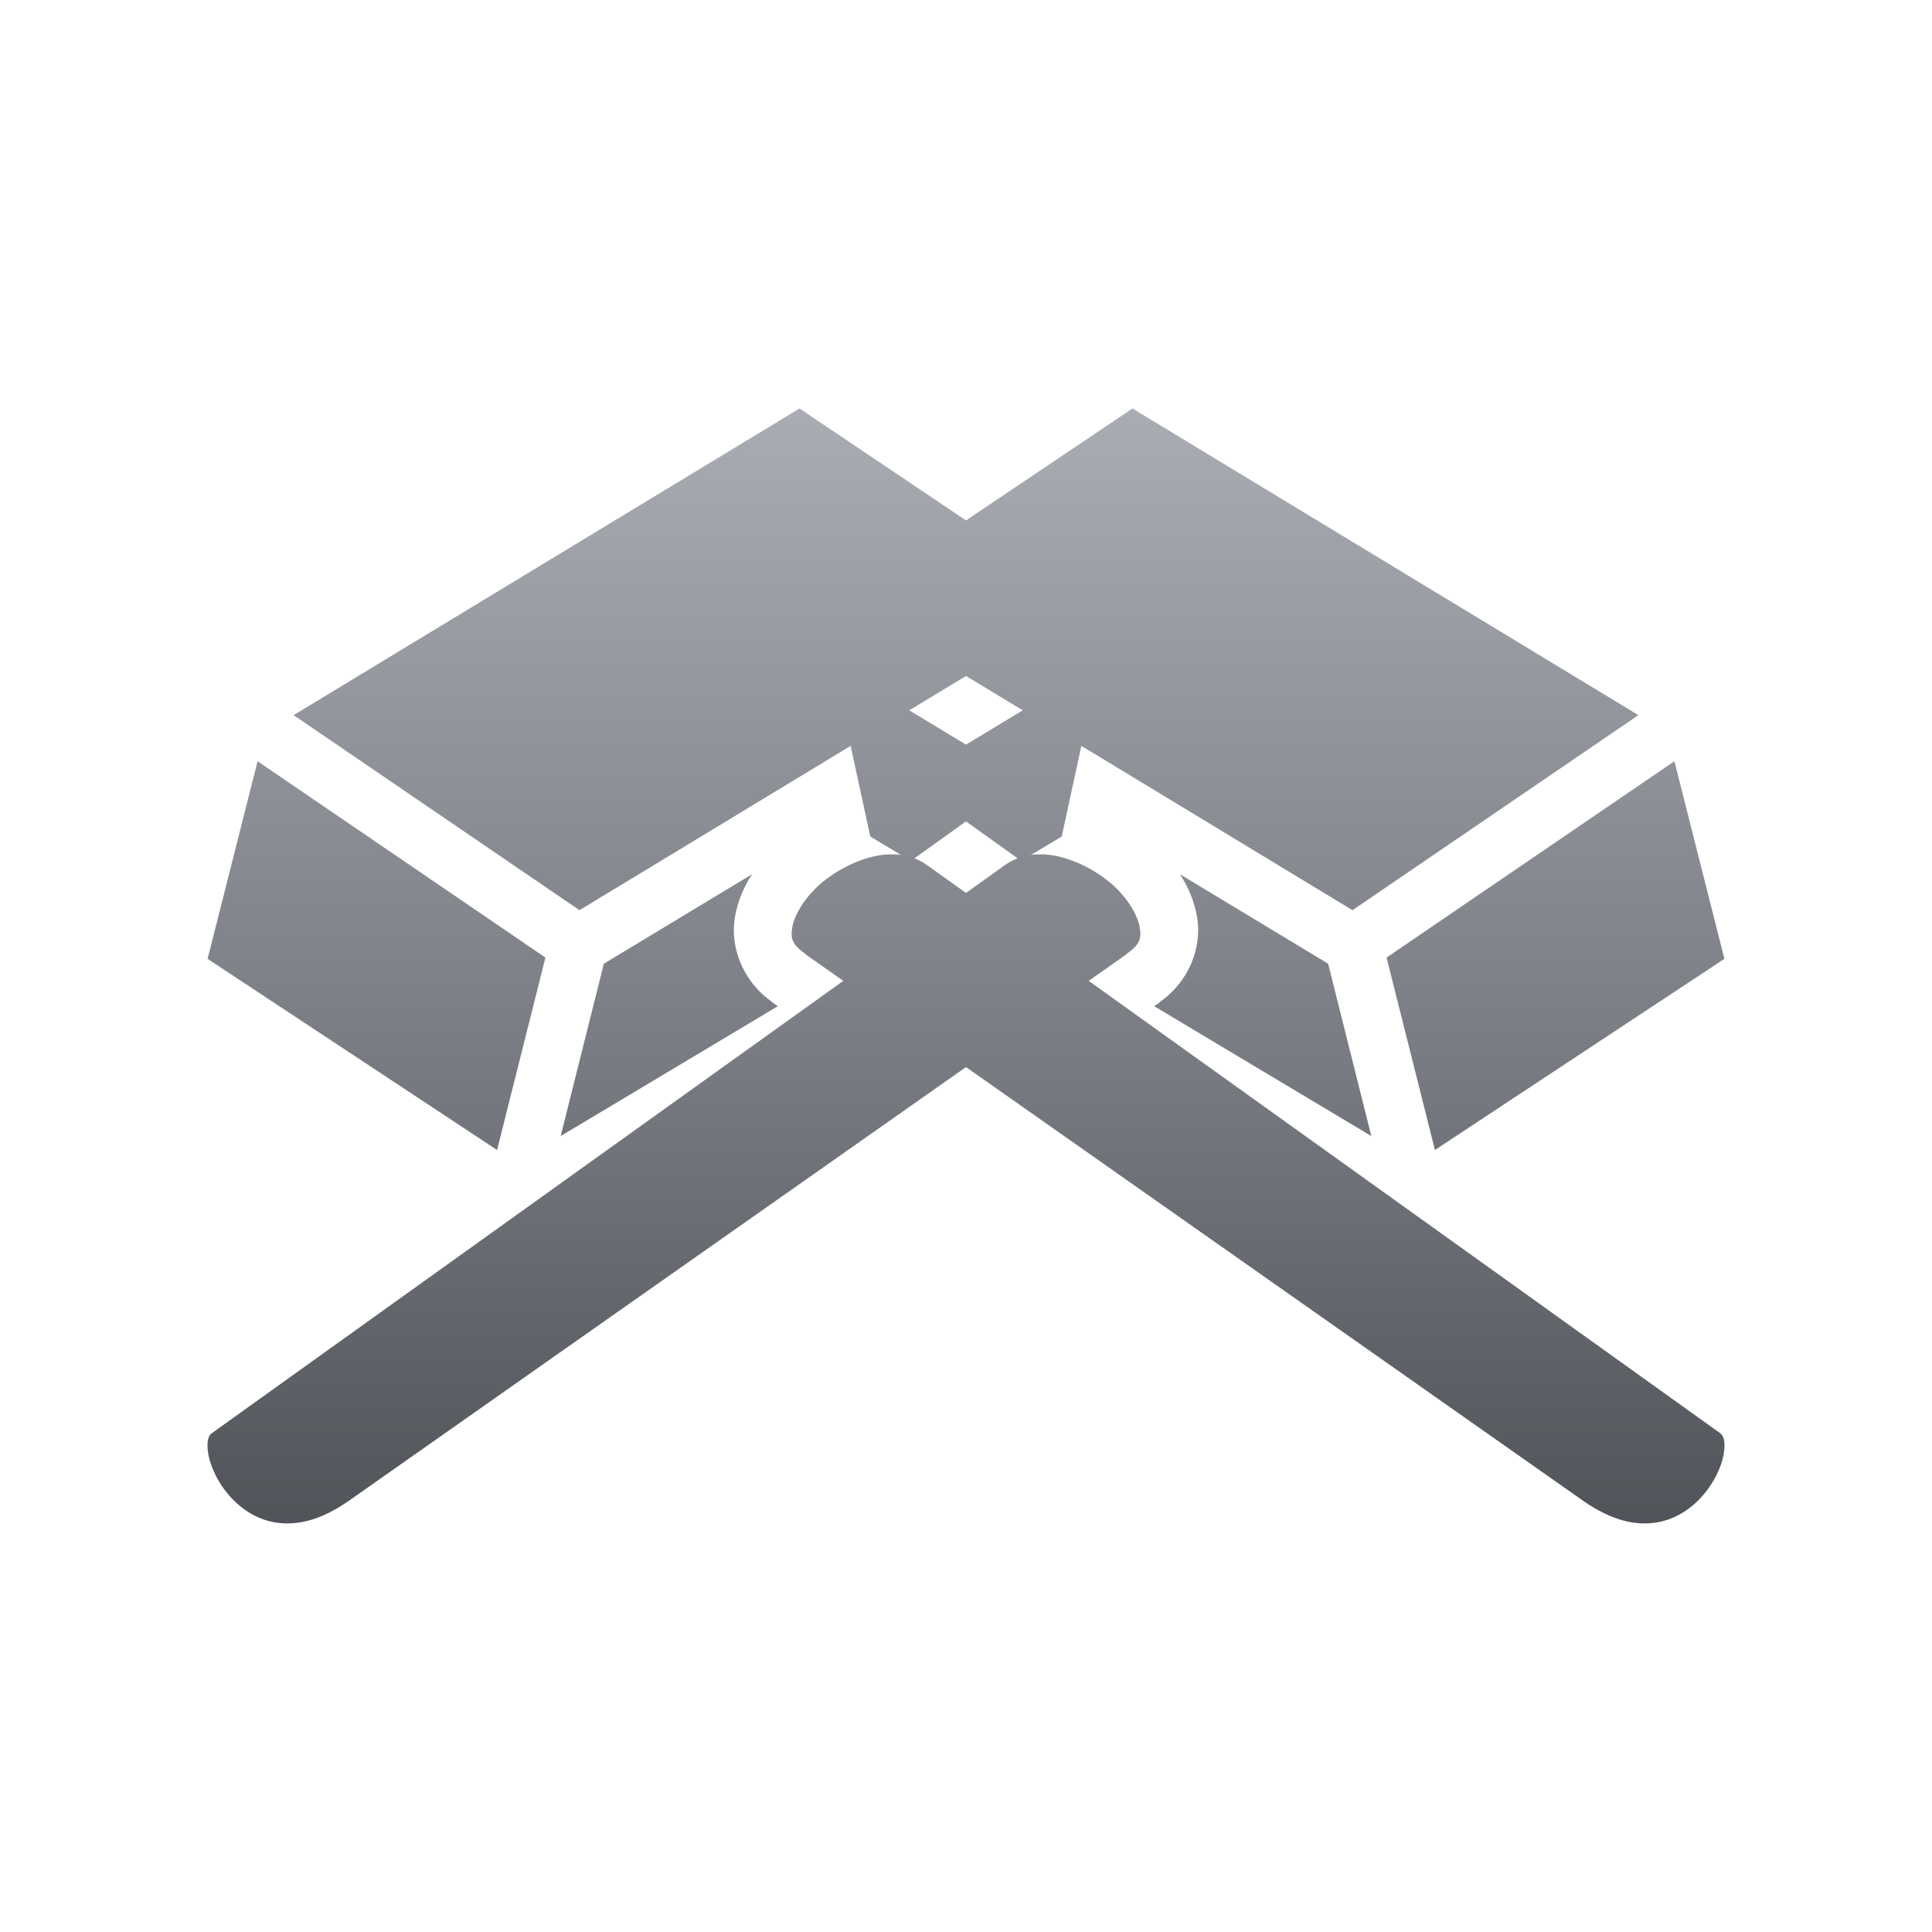
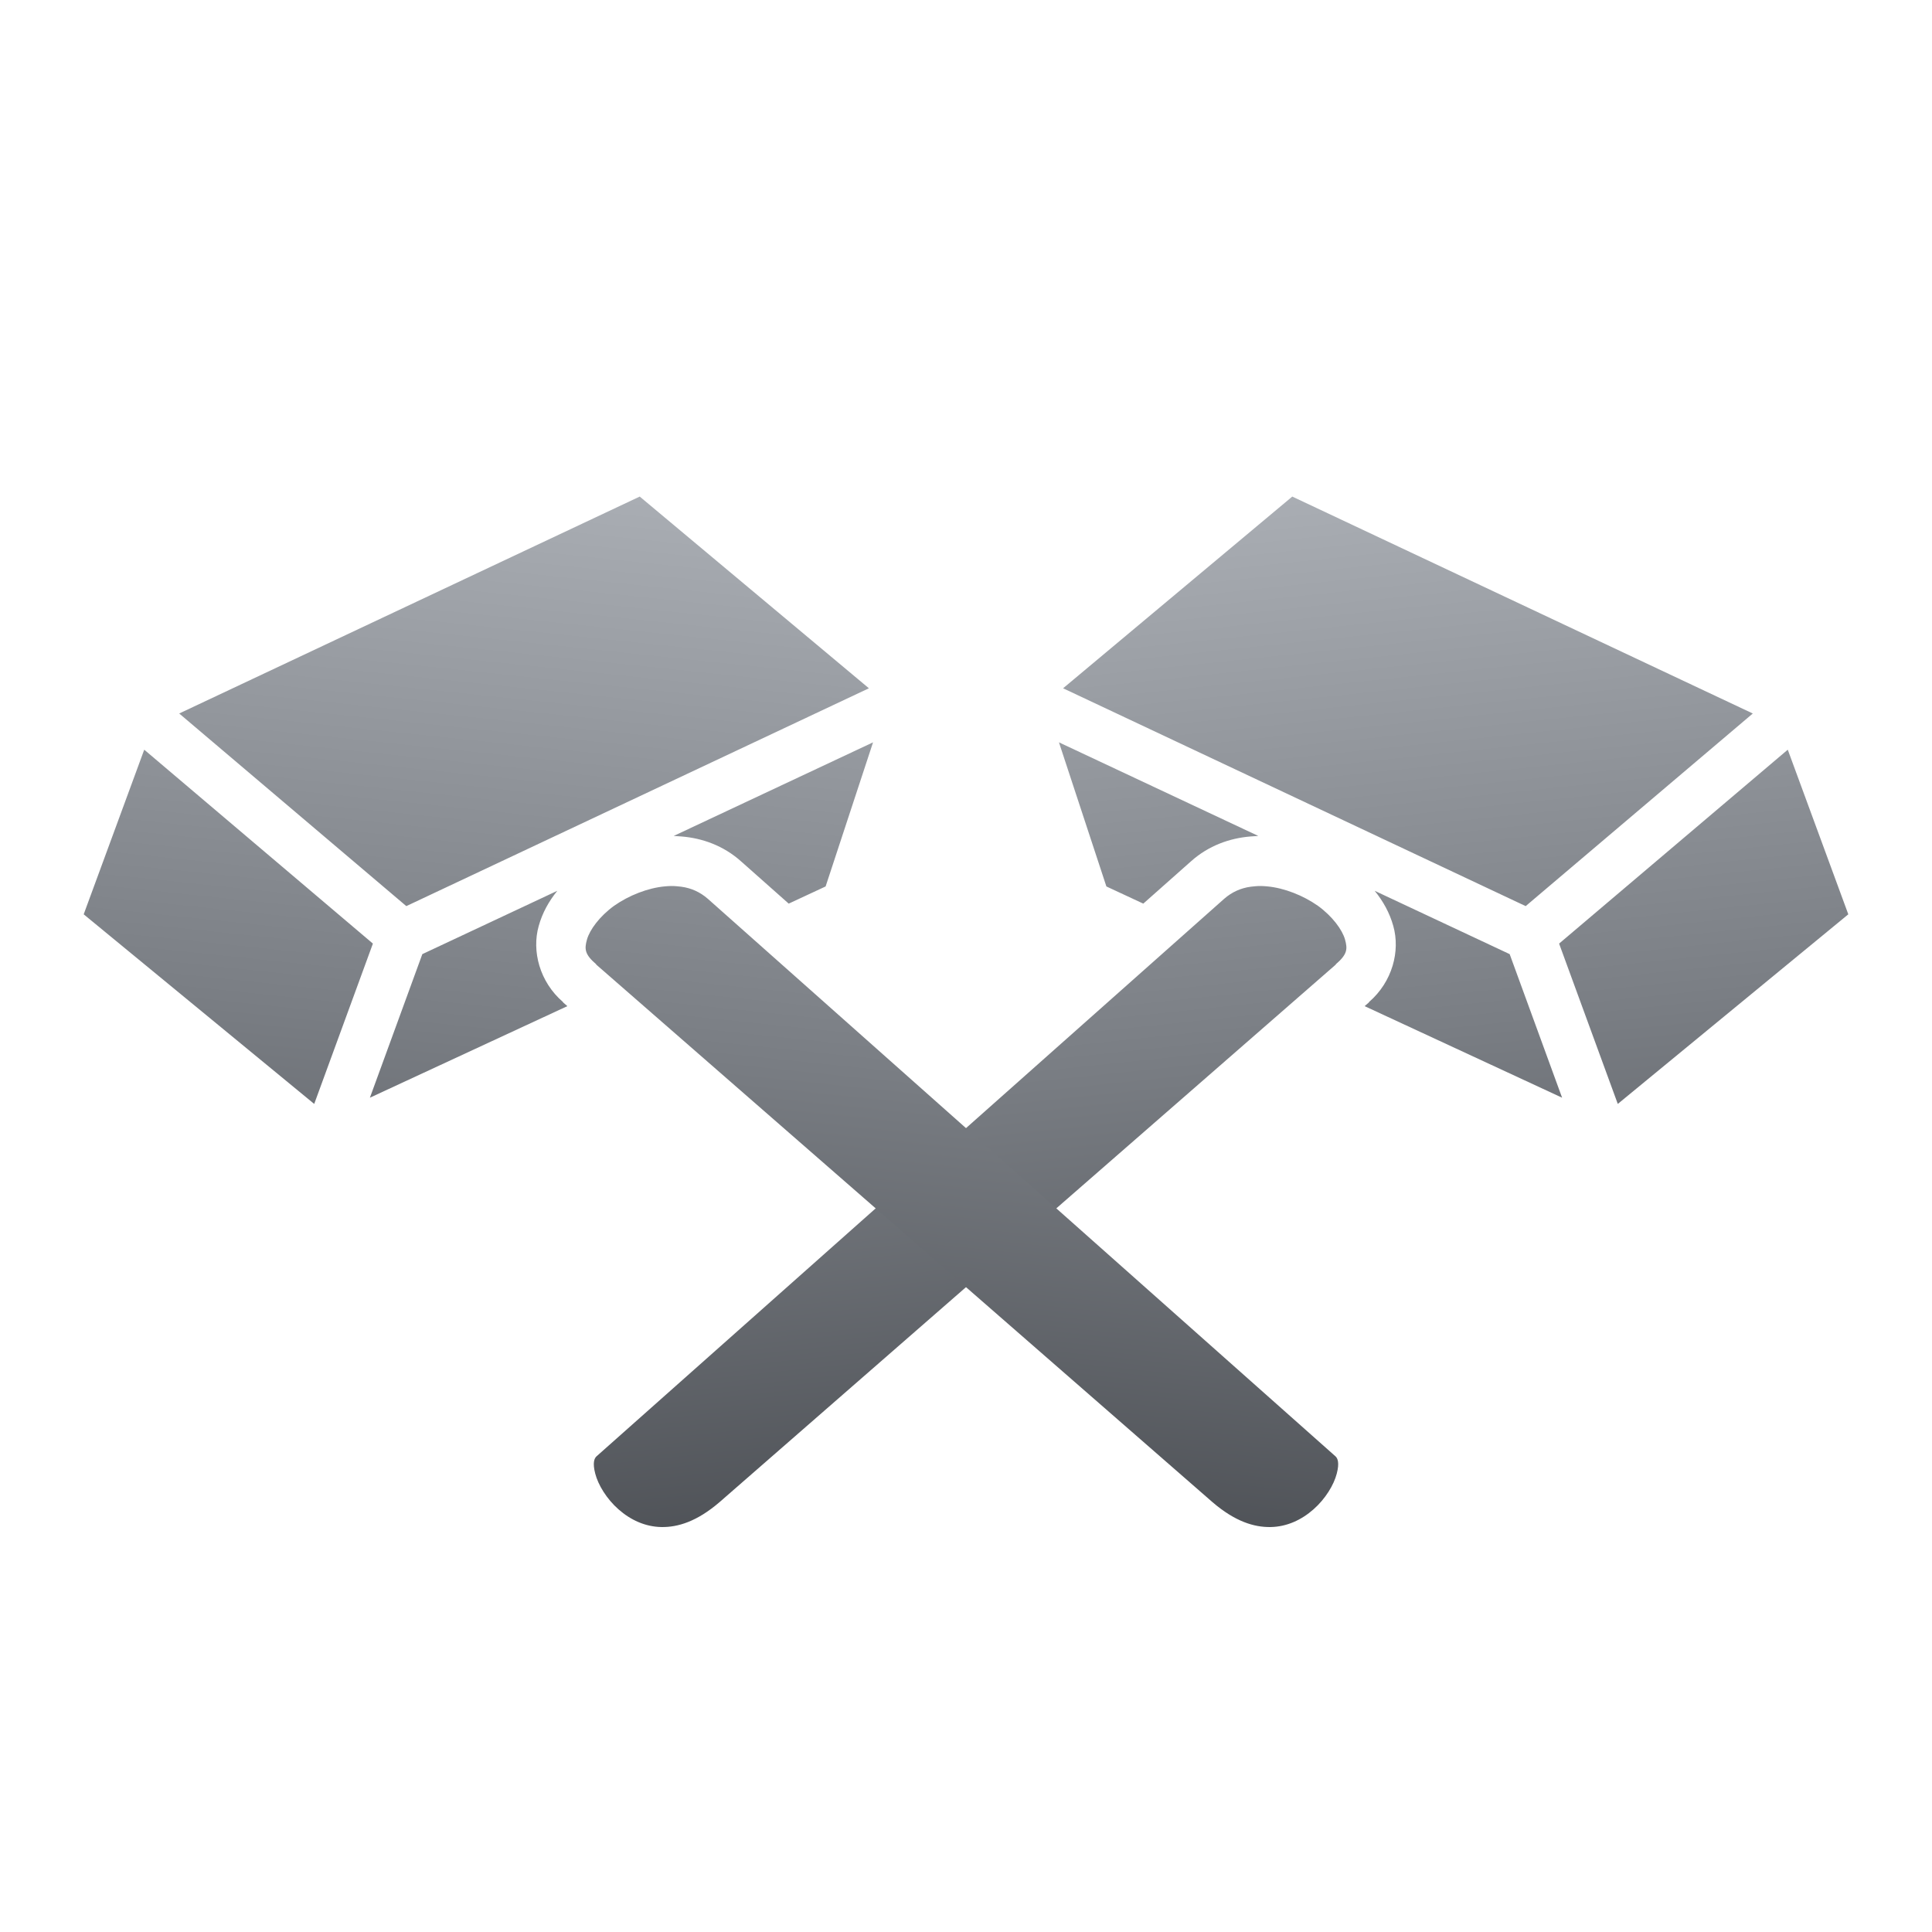
<svg xmlns="http://www.w3.org/2000/svg" viewBox="0 0 512 512">
  <defs>
    <linearGradient id="metal" x1="0" y1="40" x2="0" y2="472" gradientUnits="userSpaceOnUse">
      <stop offset="0" stop-color="#B4B8BE" />
      <stop offset="0.55" stop-color="#7A7E84" />
      <stop offset="1" stop-color="#44474C" />
    </linearGradient>
  </defs>
-   <g transform="translate(256 256) scale(0.86) translate(-256 -256)">
+   <g transform="translate(318 262) rotate(-6) scale(0.74) translate(-256 -256)">
    <path fill="url(#metal)" d="M307.3 84.2l-88.8 59.7 156.6 94.9 88.1-60.1zM215 163l11.5 53.1 12.5 7.5 18.6-13.3c6.8-4.9 14.6-6.8 22.2-6.6.9 0 1.8.1 2.7.1zm259.3 29.9l-88.7 60.5 14.9 59.3 89.2-58.9zm-196.4 28.7c-3.6.1-6.9 1.2-9.9 3.3L23.55 400c-.81.6-1.69 2.1-1.08 6.1.61 4.1 3.09 9.4 6.96 13.6 3.86 4.2 8.84 7.2 14.63 7.9 5.79.7 12.8-.6 21.62-6.7L305.3 252.5v-.1c4.5-3.1 4.8-5 4.2-8.5-.6-3.5-3.6-8.7-8.4-13-4.8-4.2-11.3-7.6-17.3-8.8-1.5-.3-2.9-.5-4.3-.5h-1.6zm44 6.1c2.6 4 4.5 8.4 5.3 13.2 1.6 9.2-2.4 19.9-11.5 26.2v.1l-1.7 1.2 66.9 40-13.3-53.1z" />
  </g>
-   <g transform="translate(256 256) scale(-0.86 0.86) translate(-256 -256)">
+   <g transform="translate(194 262) rotate(6) scale(-0.74 0.74) translate(-256 -256)">
    <path fill="url(#metal)" d="M307.3 84.2l-88.8 59.7 156.6 94.9 88.1-60.1zM215 163l11.5 53.1 12.5 7.5 18.6-13.3c6.8-4.9 14.6-6.8 22.2-6.6.9 0 1.8.1 2.7.1zm259.3 29.9l-88.7 60.5 14.9 59.3 89.2-58.9zm-196.4 28.7c-3.6.1-6.9 1.2-9.9 3.3L23.55 400c-.81.6-1.69 2.1-1.08 6.1.61 4.1 3.09 9.4 6.96 13.6 3.86 4.2 8.84 7.2 14.63 7.9 5.79.7 12.8-.6 21.62-6.7L305.3 252.5v-.1c4.5-3.1 4.8-5 4.2-8.5-.6-3.5-3.6-8.7-8.4-13-4.8-4.2-11.3-7.6-17.3-8.8-1.5-.3-2.9-.5-4.3-.5h-1.6zm44 6.1c2.6 4 4.5 8.4 5.3 13.2 1.6 9.2-2.4 19.9-11.5 26.2v.1l-1.7 1.2 66.9 40-13.3-53.1z" />
  </g>
</svg>
